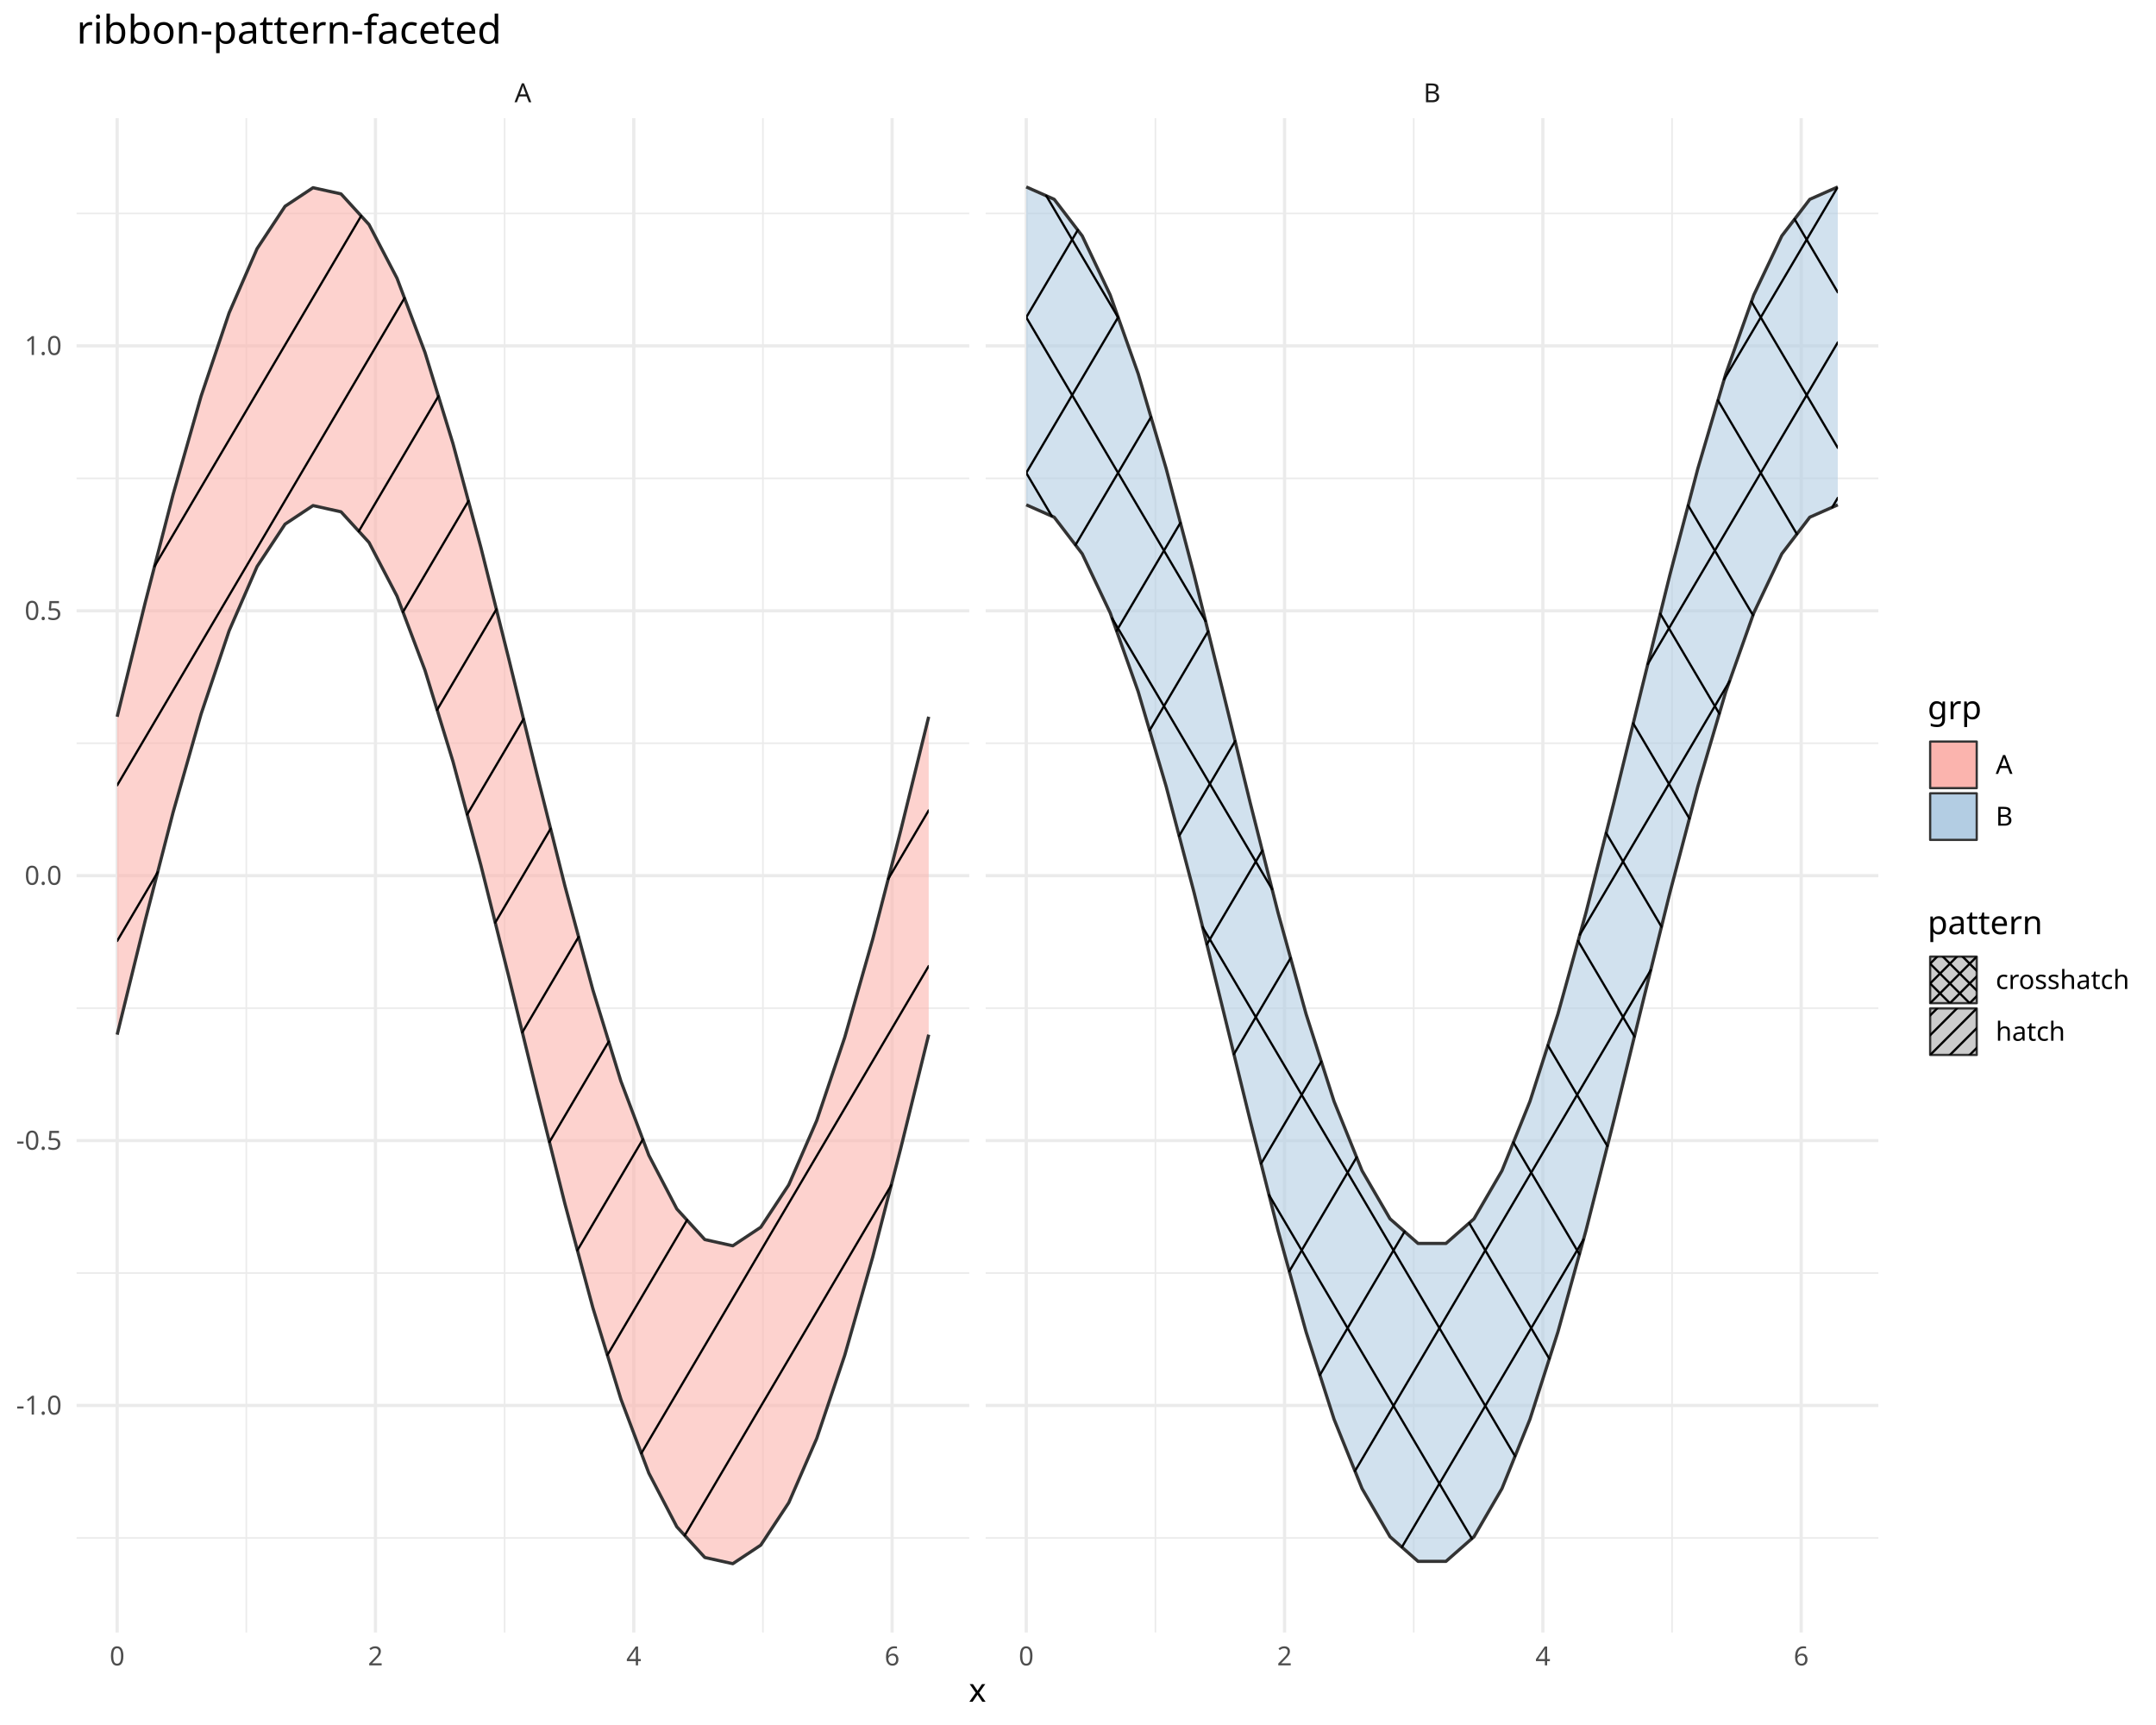
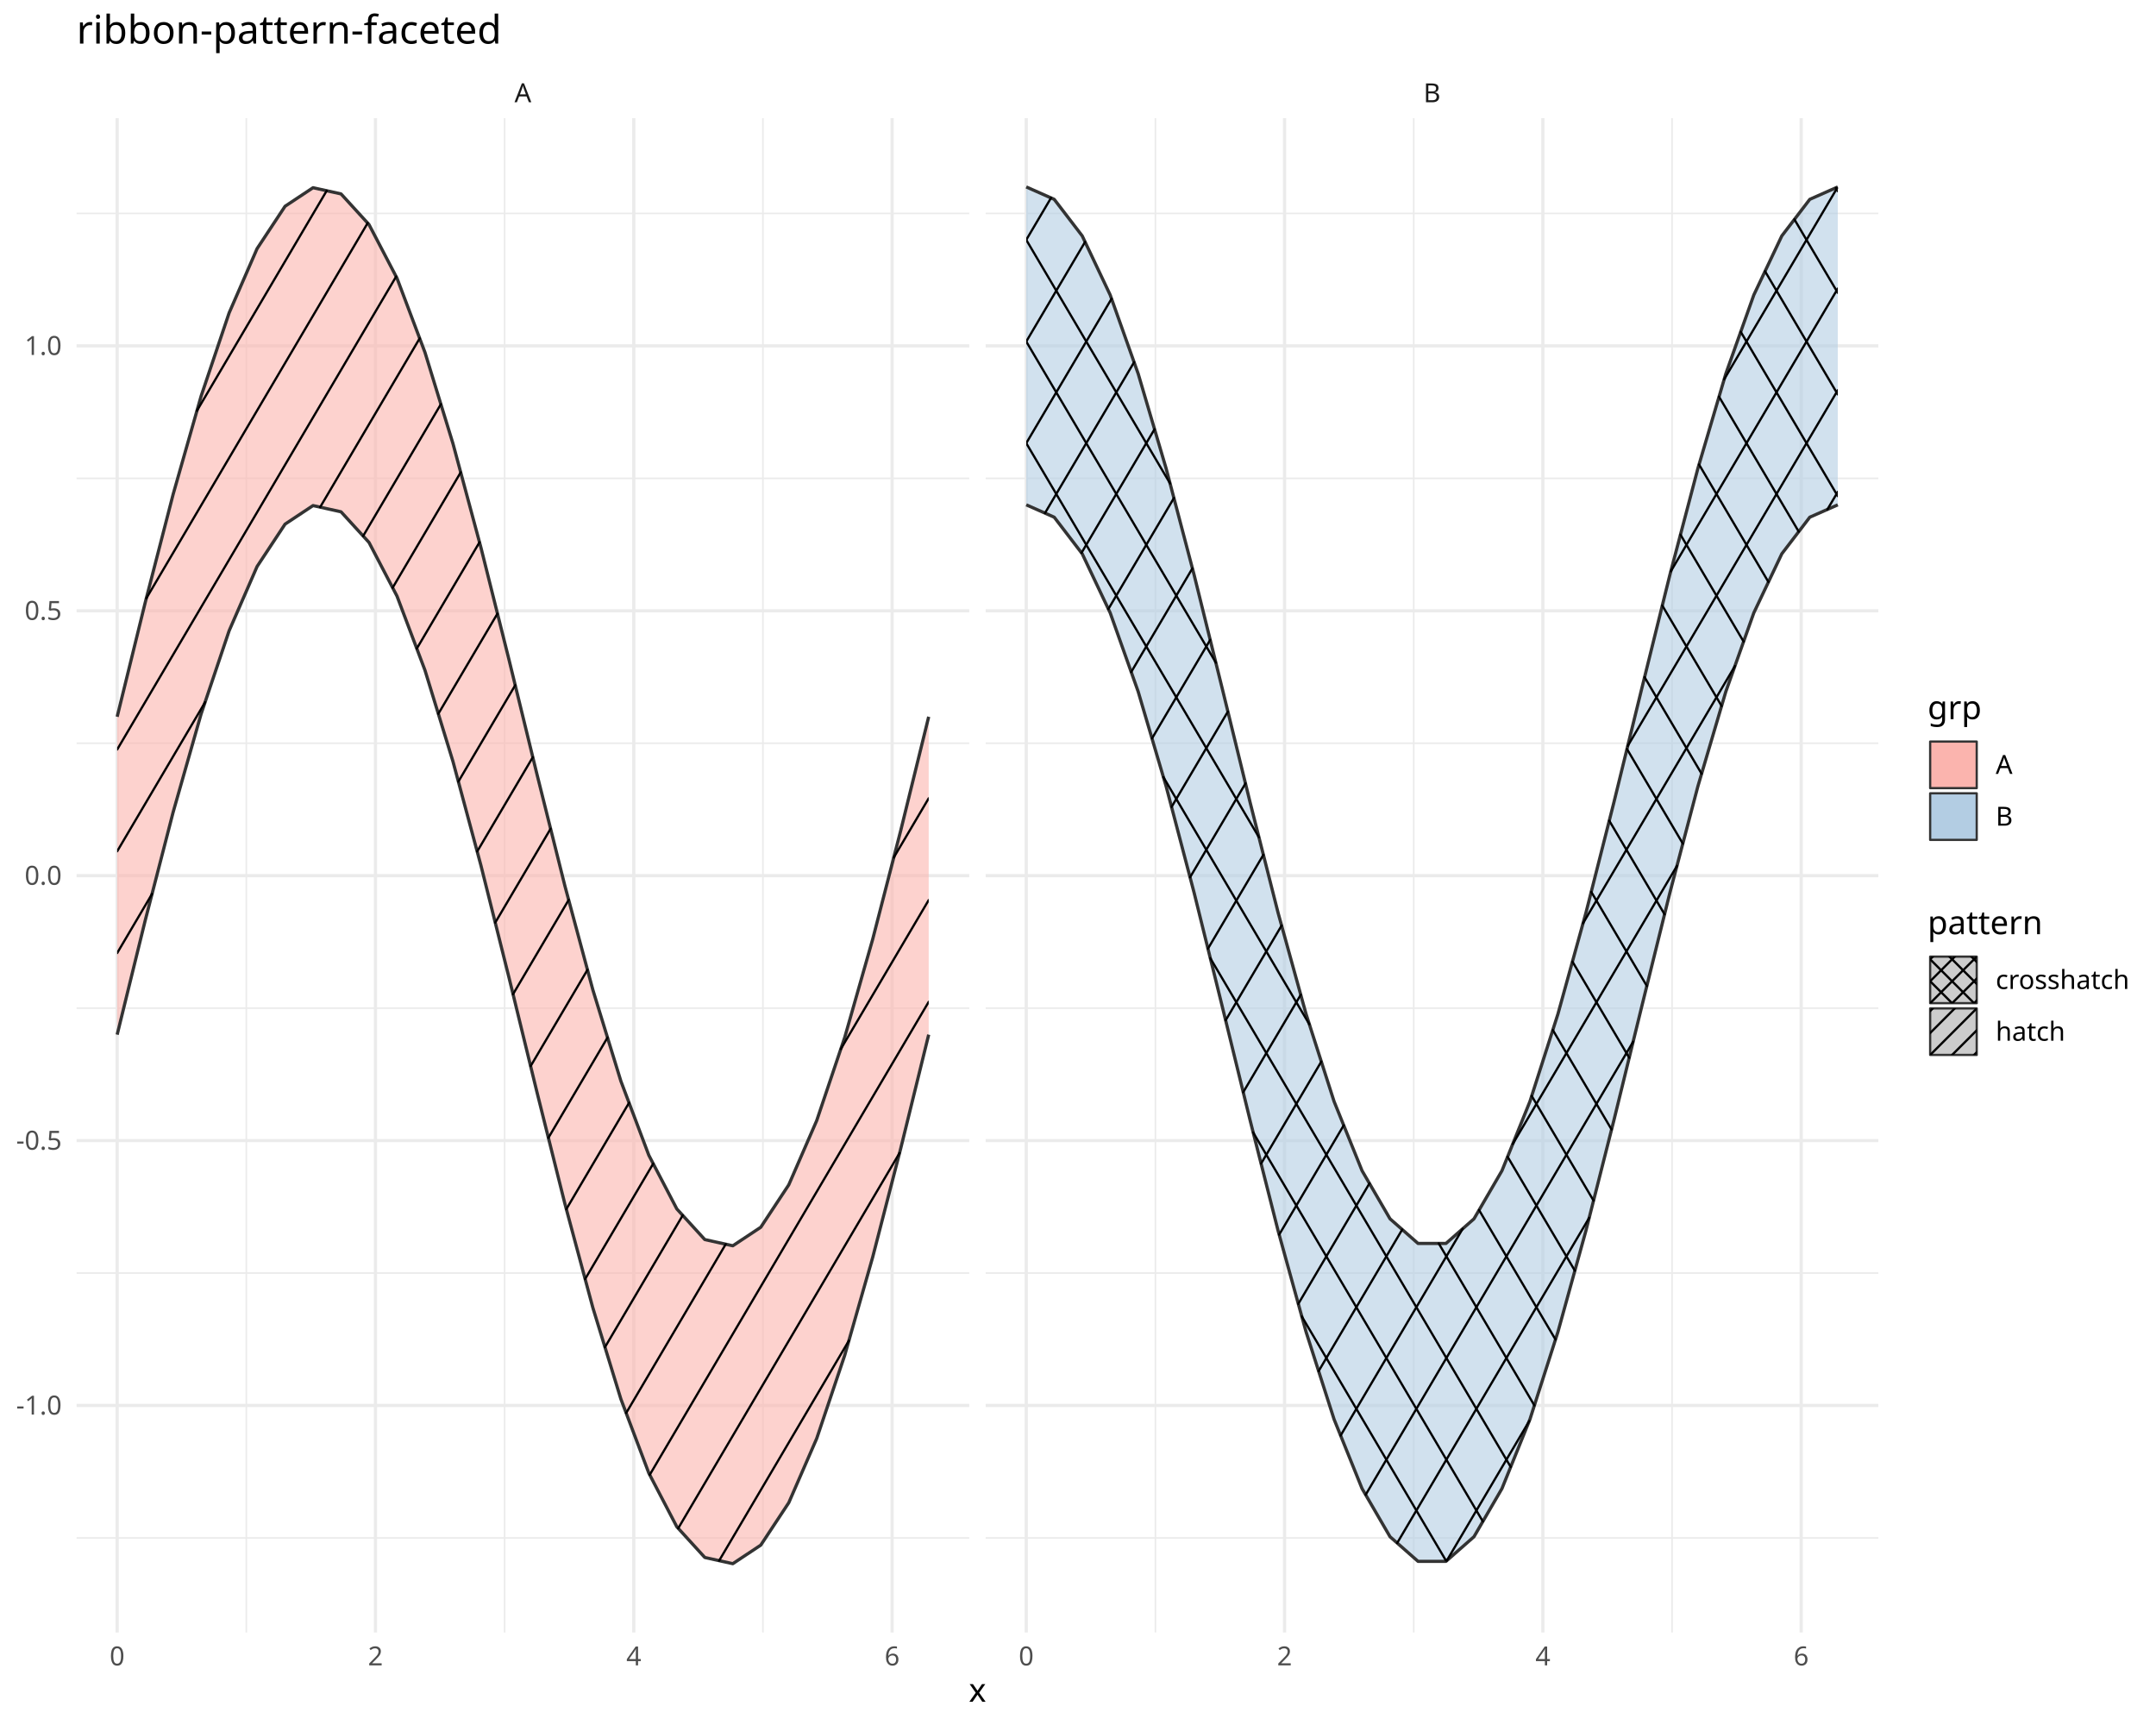
<svg xmlns="http://www.w3.org/2000/svg" class="svglite" data-engine-version="2.0" width="720.00pt" height="576.00pt" viewBox="0 0 720.00 576.00">
  <defs>
    <style type="text/css">
    .svglite line, .svglite polyline, .svglite polygon, .svglite path, .svglite rect, .svglite circle {
      fill: none;
      stroke: #000000;
      stroke-linecap: round;
      stroke-linejoin: round;
      stroke-miterlimit: 10.00;
    }
  </style>
  </defs>
  <rect width="100%" height="100%" style="stroke: none; fill: #FFFFFF;" />
  <defs>
    <clipPath id="cpMC4wMHw3MjAuMDB8MC4wMHw1NzYuMDA=">
      <rect x="0.00" y="0.00" width="720.00" height="576.00" />
    </clipPath>
  </defs>
  <g clip-path="url(#cpMC4wMHw3MjAuMDB8MC4wMHw1NzYuMDA=)">
    <rect x="0.00" y="0.00" width="720.00" height="576.00" style="stroke-width: 1.07; stroke: none; fill: #FFFFFF;" />
  </g>
  <defs>
    <clipPath id="cpMjUuNTh8MzIzLjY5fDM5LjQzfDU0NS4xMQ==">
      <rect x="25.58" y="39.43" width="298.11" height="505.68" />
    </clipPath>
  </defs>
  <g clip-path="url(#cpMjUuNTh8MzIzLjY5fDM5LjQzfDU0NS4xMQ==)">
    <polyline points="25.58,513.54 323.69,513.54 " style="stroke-width: 0.53; stroke: #EBEBEB; stroke-linecap: butt;" />
    <polyline points="25.58,425.09 323.69,425.09 " style="stroke-width: 0.53; stroke: #EBEBEB; stroke-linecap: butt;" />
    <polyline points="25.58,336.63 323.69,336.63 " style="stroke-width: 0.53; stroke: #EBEBEB; stroke-linecap: butt;" />
    <polyline points="25.58,248.18 323.69,248.18 " style="stroke-width: 0.53; stroke: #EBEBEB; stroke-linecap: butt;" />
    <polyline points="25.58,159.72 323.69,159.72 " style="stroke-width: 0.53; stroke: #EBEBEB; stroke-linecap: butt;" />
    <polyline points="25.58,71.26 323.69,71.26 " style="stroke-width: 0.53; stroke: #EBEBEB; stroke-linecap: butt;" />
    <polyline points="82.26,545.11 82.26,39.43 " style="stroke-width: 0.53; stroke: #EBEBEB; stroke-linecap: butt;" />
    <polyline points="168.52,545.11 168.52,39.43 " style="stroke-width: 0.53; stroke: #EBEBEB; stroke-linecap: butt;" />
    <polyline points="254.79,545.11 254.79,39.43 " style="stroke-width: 0.53; stroke: #EBEBEB; stroke-linecap: butt;" />
    <polyline points="25.58,469.31 323.69,469.31 " style="stroke-width: 1.07; stroke: #EBEBEB; stroke-linecap: butt;" />
    <polyline points="25.58,380.86 323.69,380.86 " style="stroke-width: 1.07; stroke: #EBEBEB; stroke-linecap: butt;" />
    <polyline points="25.58,292.40 323.69,292.40 " style="stroke-width: 1.07; stroke: #EBEBEB; stroke-linecap: butt;" />
    <polyline points="25.58,203.95 323.69,203.95 " style="stroke-width: 1.07; stroke: #EBEBEB; stroke-linecap: butt;" />
    <polyline points="25.58,115.49 323.69,115.49 " style="stroke-width: 1.07; stroke: #EBEBEB; stroke-linecap: butt;" />
    <polyline points="39.13,545.11 39.13,39.43 " style="stroke-width: 1.07; stroke: #EBEBEB; stroke-linecap: butt;" />
    <polyline points="125.39,545.11 125.39,39.43 " style="stroke-width: 1.07; stroke: #EBEBEB; stroke-linecap: butt;" />
    <polyline points="211.66,545.11 211.66,39.43 " style="stroke-width: 1.07; stroke: #EBEBEB; stroke-linecap: butt;" />
    <polyline points="297.92,545.11 297.92,39.43 " style="stroke-width: 1.07; stroke: #EBEBEB; stroke-linecap: butt;" />
    <polygon points="39.13,239.33 48.47,201.30 57.82,165.05 67.16,132.27 76.51,104.50 85.85,83.03 95.20,68.87 104.54,62.68 113.89,64.75 123.23,74.98 132.58,92.90 141.92,117.67 151.27,148.12 160.61,182.84 169.96,220.20 179.30,258.46 188.65,295.82 197.99,330.54 207.34,360.99 216.68,385.76 226.03,403.68 235.37,413.91 244.72,415.98 254.06,409.79 263.41,395.63 272.75,374.16 282.10,346.39 291.44,313.61 300.79,277.36 310.14,239.33 310.14,345.48 300.79,383.51 291.44,419.76 282.10,452.54 272.75,480.31 263.41,501.78 254.06,515.94 244.72,522.13 235.37,520.06 226.03,509.82 216.68,491.90 207.34,467.14 197.99,436.68 188.65,401.96 179.30,364.60 169.96,326.35 160.61,288.99 151.27,254.27 141.92,223.81 132.58,199.05 123.23,181.13 113.89,170.90 104.54,168.82 95.20,175.01 85.85,189.17 76.51,210.64 67.16,238.41 57.82,271.19 48.47,307.45 39.13,345.48 " style="stroke-width: 0.00; stroke: none; stroke-linecap: butt; fill: #FBB4AE; fill-opacity: 0.60;" />
    <polyline points="39.13,239.33 48.47,201.30 57.82,165.05 67.16,132.27 76.51,104.50 85.85,83.03 95.20,68.87 104.54,62.68 113.89,64.75 123.23,74.98 132.58,92.90 141.92,117.67 151.27,148.12 160.61,182.84 169.96,220.20 179.30,258.46 188.65,295.82 197.99,330.54 207.34,360.99 216.68,385.76 226.03,403.68 235.37,413.91 244.72,415.98 254.06,409.79 263.41,395.63 272.75,374.16 282.10,346.39 291.44,313.61 300.79,277.36 310.14,239.33 " style="stroke-width: 1.07; stroke: #333333; stroke-linecap: butt;" />
    <polyline points="310.14,345.48 300.79,383.51 291.44,419.76 282.10,452.54 272.75,480.31 263.41,501.78 254.06,515.94 244.72,522.13 235.37,520.06 226.03,509.82 216.68,491.90 207.34,467.14 197.99,436.68 188.65,401.96 179.30,364.60 169.96,326.35 160.61,288.99 151.27,254.27 141.92,223.81 132.58,199.05 123.23,181.13 113.89,170.90 104.54,168.82 95.20,175.01 85.85,189.17 76.51,210.64 67.16,238.41 57.82,271.19 48.47,307.45 39.13,345.48 " style="stroke-width: 1.07; stroke: #333333; stroke-linecap: butt;" />
  </g>
  <defs>
    <clipPath id="cpMzkuMTN8MzEwLjE0fDYyLjY4fDUyMi4xMw==">
      <rect x="39.13" y="62.68" width="271.01" height="459.45" />
    </clipPath>
  </defs>
  <g clip-path="url(#cpMzkuMTN8MzEwLjE0fDYyLjY4fDUyMi4xMw==)">
-     <polyline points="228.66,512.70 297.63,395.76 " style="stroke-width: 0.75;" />
-     <polyline points="214.18,485.26 310.14,322.58 " style="stroke-width: 0.75;" />
-     <polyline points="202.84,452.49 229.44,407.41 " style="stroke-width: 0.75;" />
-     <polyline points="296.63,293.50 310.14,270.60 " style="stroke-width: 0.75;" />
-     <polyline points="192.83,417.49 214.68,380.45 " style="stroke-width: 0.75;" />
-     <polyline points="183.49,381.34 203.29,347.78 " style="stroke-width: 0.75;" />
-     <polyline points="174.44,344.70 193.23,312.85 " style="stroke-width: 0.75;" />
+     <polyline points="240.16,521.12 283.49,447.66 " style="stroke-width: 0.75;" />
+     <polyline points="226.49,510.32 300.40,385.01 " style="stroke-width: 0.75;" />
+     <polyline points="216.98,492.46 310.14,334.53 " style="stroke-width: 0.75;" />
+     <polyline points="209.11,471.82 242.35,415.46 " style="stroke-width: 0.75;" />
+     <polyline points="280.78,350.31 310.14,300.55 " style="stroke-width: 0.75;" />
+     <polyline points="202.03,449.84 227.99,405.82 " style="stroke-width: 0.75;" />
+     <polyline points="298.48,286.33 310.14,266.56 " style="stroke-width: 0.75;" />
+     <polyline points="195.41,427.08 218.14,388.55 " style="stroke-width: 0.75;" />
+     <polyline points="189.13,403.75 210.07,368.24 " style="stroke-width: 0.75;" />
+     <polyline points="183.14,379.93 202.88,346.46 " style="stroke-width: 0.75;" />
+     <polyline points="177.20,356.00 196.19,323.82 " style="stroke-width: 0.75;" />
+     <polyline points="171.33,331.98 189.91,300.49 " style="stroke-width: 0.75;" />
    <polyline points="165.39,308.07 183.87,276.73 " style="stroke-width: 0.75;" />
-     <polyline points="156.03,271.96 174.82,240.10 " style="stroke-width: 0.75;" />
-     <polyline points="145.98,237.02 165.77,203.46 " style="stroke-width: 0.75;" />
-     <polyline points="134.58,204.36 156.43,167.31 " style="stroke-width: 0.75;" />
-     <polyline points="39.13,314.20 52.63,291.31 " style="stroke-width: 0.75;" />
-     <polyline points="119.82,177.40 146.42,132.31 " style="stroke-width: 0.75;" />
-     <polyline points="39.13,262.22 135.08,99.54 " style="stroke-width: 0.75;" />
-     <polyline points="51.63,189.04 120.61,72.11 " style="stroke-width: 0.75;" />
+     <polyline points="159.36,284.32 177.93,252.83 " style="stroke-width: 0.75;" />
+     <polyline points="153.08,260.98 172.06,228.80 " style="stroke-width: 0.75;" />
+     <polyline points="146.38,238.35 166.13,204.88 " style="stroke-width: 0.75;" />
+     <polyline points="139.19,216.57 160.13,181.06 " style="stroke-width: 0.75;" />
+     <polyline points="131.12,196.26 153.85,157.72 " style="stroke-width: 0.75;" />
+     <polyline points="39.13,318.24 50.78,298.48 " style="stroke-width: 0.75;" />
+     <polyline points="121.27,178.98 147.23,134.97 " style="stroke-width: 0.75;" />
+     <polyline points="39.13,284.26 68.48,234.50 " style="stroke-width: 0.75;" />
+     <polyline points="106.91,169.35 140.15,112.98 " style="stroke-width: 0.75;" />
+     <polyline points="39.13,250.28 132.29,92.34 " style="stroke-width: 0.75;" />
+     <polyline points="48.86,199.80 122.78,74.48 " style="stroke-width: 0.75;" />
+     <polyline points="65.77,137.15 109.10,63.69 " style="stroke-width: 0.75;" />
  </g>
  <g clip-path="url(#cpMjUuNTh8MzIzLjY5fDM5LjQzfDU0NS4xMQ==)">
</g>
  <g clip-path="url(#cpMC4wMHw3MjAuMDB8MC4wMHw1NzYuMDA=)">
</g>
  <defs>
    <clipPath id="cpMzI5LjE3fDYyNy4yOHwzOS40M3w1NDUuMTE=">
      <rect x="329.17" y="39.43" width="298.11" height="505.68" />
    </clipPath>
  </defs>
  <g clip-path="url(#cpMzI5LjE3fDYyNy4yOHwzOS40M3w1NDUuMTE=)">
    <polyline points="329.17,513.54 627.28,513.54 " style="stroke-width: 0.53; stroke: #EBEBEB; stroke-linecap: butt;" />
    <polyline points="329.17,425.09 627.28,425.09 " style="stroke-width: 0.53; stroke: #EBEBEB; stroke-linecap: butt;" />
    <polyline points="329.17,336.63 627.28,336.63 " style="stroke-width: 0.53; stroke: #EBEBEB; stroke-linecap: butt;" />
    <polyline points="329.17,248.18 627.28,248.18 " style="stroke-width: 0.53; stroke: #EBEBEB; stroke-linecap: butt;" />
    <polyline points="329.17,159.72 627.28,159.72 " style="stroke-width: 0.53; stroke: #EBEBEB; stroke-linecap: butt;" />
    <polyline points="329.17,71.26 627.28,71.26 " style="stroke-width: 0.53; stroke: #EBEBEB; stroke-linecap: butt;" />
    <polyline points="385.85,545.11 385.85,39.43 " style="stroke-width: 0.53; stroke: #EBEBEB; stroke-linecap: butt;" />
    <polyline points="472.11,545.11 472.11,39.43 " style="stroke-width: 0.53; stroke: #EBEBEB; stroke-linecap: butt;" />
    <polyline points="558.38,545.11 558.38,39.43 " style="stroke-width: 0.53; stroke: #EBEBEB; stroke-linecap: butt;" />
    <polyline points="329.17,469.31 627.28,469.31 " style="stroke-width: 1.07; stroke: #EBEBEB; stroke-linecap: butt;" />
    <polyline points="329.17,380.86 627.28,380.86 " style="stroke-width: 1.07; stroke: #EBEBEB; stroke-linecap: butt;" />
    <polyline points="329.17,292.40 627.28,292.40 " style="stroke-width: 1.07; stroke: #EBEBEB; stroke-linecap: butt;" />
    <polyline points="329.17,203.95 627.28,203.95 " style="stroke-width: 1.07; stroke: #EBEBEB; stroke-linecap: butt;" />
    <polyline points="329.17,115.49 627.28,115.49 " style="stroke-width: 1.07; stroke: #EBEBEB; stroke-linecap: butt;" />
    <polyline points="342.72,545.11 342.72,39.43 " style="stroke-width: 1.07; stroke: #EBEBEB; stroke-linecap: butt;" />
    <polyline points="428.98,545.11 428.98,39.43 " style="stroke-width: 1.07; stroke: #EBEBEB; stroke-linecap: butt;" />
    <polyline points="515.25,545.11 515.25,39.43 " style="stroke-width: 1.07; stroke: #EBEBEB; stroke-linecap: butt;" />
    <polyline points="601.51,545.11 601.51,39.43 " style="stroke-width: 1.07; stroke: #EBEBEB; stroke-linecap: butt;" />
    <polygon points="342.72,62.42 352.06,66.56 361.41,78.77 370.75,98.49 380.10,124.80 389.44,156.46 398.79,192.00 408.13,229.75 417.48,267.95 426.82,304.81 436.17,338.61 445.51,367.77 454.86,390.92 464.20,406.98 473.55,415.20 482.89,415.20 492.24,406.98 501.58,390.92 510.93,367.77 520.27,338.61 529.62,304.81 538.96,267.95 548.31,229.75 557.65,192.00 567.00,156.46 576.34,124.80 585.69,98.49 595.04,78.77 604.38,66.56 613.73,62.42 613.73,168.57 604.38,172.70 595.04,184.92 585.69,204.64 576.34,230.95 567.00,262.61 557.65,298.15 548.31,335.90 538.96,374.10 529.62,410.96 520.27,444.76 510.93,473.91 501.58,497.06 492.24,513.13 482.89,521.35 473.55,521.35 464.20,513.13 454.86,497.06 445.51,473.91 436.17,444.76 426.82,410.96 417.48,374.10 408.13,335.90 398.79,298.15 389.44,262.61 380.10,230.95 370.75,204.64 361.41,184.92 352.06,172.70 342.72,168.57 " style="stroke-width: 0.00; stroke: none; stroke-linecap: butt; fill: #B3CDE3; fill-opacity: 0.60;" />
    <polyline points="342.72,62.42 352.06,66.56 361.41,78.77 370.75,98.49 380.10,124.80 389.44,156.46 398.79,192.00 408.13,229.75 417.48,267.95 426.82,304.81 436.17,338.61 445.51,367.77 454.86,390.92 464.20,406.98 473.55,415.20 482.89,415.20 492.24,406.98 501.58,390.92 510.93,367.77 520.27,338.61 529.62,304.81 538.96,267.95 548.31,229.75 557.65,192.00 567.00,156.46 576.34,124.80 585.69,98.49 595.04,78.77 604.38,66.56 613.73,62.42 " style="stroke-width: 1.07; stroke: #333333; stroke-linecap: butt;" />
    <polyline points="613.73,168.57 604.38,172.70 595.04,184.92 585.69,204.64 576.34,230.95 567.00,262.61 557.65,298.15 548.31,335.90 538.96,374.10 529.62,410.96 520.27,444.76 510.93,473.91 501.58,497.06 492.24,513.13 482.89,521.35 473.55,521.35 464.20,513.13 454.86,497.06 445.51,473.91 436.17,444.76 426.82,410.96 417.48,374.10 408.13,335.90 398.79,298.15 389.44,262.61 380.10,230.95 370.75,204.64 361.41,184.92 352.06,172.70 342.72,168.57 " style="stroke-width: 1.07; stroke: #333333; stroke-linecap: butt;" />
  </g>
  <defs>
    <clipPath id="cpMzQyLjcyfDYxMy43M3w2Mi40Mnw1MjEuMzU=">
      <rect x="342.72" y="62.42" width="271.01" height="458.93" />
    </clipPath>
  </defs>
  <g clip-path="url(#cpMzQyLjcyfDYxMy43M3w2Mi40Mnw1MjEuMzU=)">
-     <polyline points="468.16,516.61 528.80,413.92 " style="stroke-width: 0.75;" />
-     <polyline points="452.50,491.21 551.27,323.95 " style="stroke-width: 0.75;" />
-     <polyline points="440.78,459.14 469.06,411.25 " style="stroke-width: 0.75;" />
-     <polyline points="527.60,312.11 577.58,227.48 " style="stroke-width: 0.75;" />
-     <polyline points="611.88,169.38 613.73,166.26 " style="stroke-width: 0.75;" />
-     <polyline points="430.57,424.50 453.05,386.43 " style="stroke-width: 0.75;" />
-     <polyline points="550.28,221.77 613.73,114.34 " style="stroke-width: 0.75;" />
+     <polyline points="483.16,521.11 510.70,474.49 " style="stroke-width: 0.75;" />
+     <polyline points="466.59,515.23 530.71,406.65 " style="stroke-width: 0.75;" />
+     <polyline points="456.06,499.13 545.38,347.87 " style="stroke-width: 0.75;" />
+     <polyline points="447.70,479.34 488.47,410.29 " style="stroke-width: 0.75;" />
+     <polyline points="505.19,381.99 560.03,289.12 " style="stroke-width: 0.75;" />
+     <polyline points="440.36,457.83 468.27,410.56 " style="stroke-width: 0.75;" />
+     <polyline points="528.65,308.31 579.37,222.42 " style="stroke-width: 0.75;" />
+     <polyline points="610.27,170.09 613.73,164.25 " style="stroke-width: 0.75;" />
+     <polyline points="433.57,435.38 457.32,395.16 " style="stroke-width: 0.75;" />
+     <polyline points="543.58,249.09 613.73,130.30 " style="stroke-width: 0.75;" />
+     <polyline points="427.18,412.26 448.74,375.75 " style="stroke-width: 0.75;" />
+     <polyline points="557.98,190.76 613.73,96.36 " style="stroke-width: 0.75;" />
    <polyline points="421.14,388.55 441.25,354.48 " style="stroke-width: 0.75;" />
    <polyline points="575.80,126.64 613.73,62.42 " style="stroke-width: 0.75;" />
-     <polyline points="412.07,351.99 431.00,319.92 " style="stroke-width: 0.75;" />
-     <polyline points="403.04,315.34 421.55,284.01 " style="stroke-width: 0.75;" />
-     <polyline points="393.78,279.11 412.47,247.47 " style="stroke-width: 0.75;" />
-     <polyline points="383.92,243.89 403.45,210.82 " style="stroke-width: 0.75;" />
-     <polyline points="372.89,210.65 394.20,174.56 " style="stroke-width: 0.75;" />
-     <polyline points="359.16,181.98 384.37,139.28 " style="stroke-width: 0.75;" />
-     <polyline points="342.72,157.90 373.40,105.94 " style="stroke-width: 0.75;" />
-     <polyline points="342.72,105.97 359.92,76.83 " style="stroke-width: 0.75;" />
-     <polyline points="613.73,97.61 599.31,73.19 " style="stroke-width: 0.75;" />
-     <polyline points="613.73,149.53 584.90,100.71 " style="stroke-width: 0.75;" />
-     <polyline points="600.07,178.33 573.72,133.70 " style="stroke-width: 0.75;" />
-     <polyline points="585.41,205.42 563.76,168.77 " style="stroke-width: 0.75;" />
-     <polyline points="574.17,238.31 554.46,204.92 " style="stroke-width: 0.75;" />
-     <polyline points="564.18,273.32 545.42,241.55 " style="stroke-width: 0.75;" />
-     <polyline points="554.86,309.45 536.38,278.15 " style="stroke-width: 0.75;" />
-     <polyline points="545.82,346.07 527.02,314.22 " style="stroke-width: 0.75;" />
-     <polyline points="536.79,382.69 516.92,349.06 " style="stroke-width: 0.75;" />
-     <polyline points="373.46,106.11 349.41,65.38 " style="stroke-width: 0.75;" />
-     <polyline points="527.45,418.80 505.40,381.46 " style="stroke-width: 0.75;" />
-     <polyline points="402.59,207.36 342.72,105.97 " style="stroke-width: 0.75;" />
-     <polyline points="517.40,453.71 490.64,408.39 " style="stroke-width: 0.75;" />
-     <polyline points="424.83,296.94 371.40,206.48 " style="stroke-width: 0.75;" />
-     <polyline points="351.25,172.34 342.72,157.90 " style="stroke-width: 0.75;" />
-     <polyline points="505.95,486.24 401.61,309.55 " style="stroke-width: 0.75;" />
-     <polyline points="491.53,513.75 423.81,399.06 " style="stroke-width: 0.75;" />
+     <polyline points="415.18,364.70 434.39,332.17 " style="stroke-width: 0.75;" />
+     <polyline points="409.31,340.70 427.99,309.05 " style="stroke-width: 0.75;" />
+     <polyline points="403.40,316.77 421.91,285.42 " style="stroke-width: 0.75;" />
+     <polyline points="397.42,292.94 415.92,261.61 " style="stroke-width: 0.75;" />
+     <polyline points="391.24,269.46 410.05,237.61 " style="stroke-width: 0.75;" />
+     <polyline points="384.71,246.58 404.15,213.66 " style="stroke-width: 0.75;" />
+     <polyline points="377.77,224.39 398.20,189.79 " style="stroke-width: 0.75;" />
+     <polyline points="370.14,203.36 392.03,166.30 " style="stroke-width: 0.75;" />
+     <polyline points="361.17,184.61 385.56,143.31 " style="stroke-width: 0.75;" />
+     <polyline points="348.97,171.33 378.73,120.94 " style="stroke-width: 0.75;" />
+     <polyline points="342.72,147.98 371.20,99.75 " style="stroke-width: 0.75;" />
+     <polyline points="342.72,114.04 362.36,80.78 " style="stroke-width: 0.75;" />
+     <polyline points="342.72,80.09 350.99,66.08 " style="stroke-width: 0.75;" />
+     <polyline points="613.73,63.83 613.07,62.71 " style="stroke-width: 0.75;" />
+     <polyline points="613.73,97.77 599.25,73.26 " style="stroke-width: 0.75;" />
+     <polyline points="613.73,131.71 589.44,90.58 " style="stroke-width: 0.75;" />
+     <polyline points="613.73,165.66 581.32,110.79 " style="stroke-width: 0.75;" />
+     <polyline points="600.69,177.52 574.08,132.47 " style="stroke-width: 0.75;" />
+     <polyline points="590.57,194.33 567.40,155.10 " style="stroke-width: 0.75;" />
+     <polyline points="582.28,214.24 561.20,178.53 " style="stroke-width: 0.75;" />
+     <polyline points="574.93,235.73 555.13,202.20 " style="stroke-width: 0.75;" />
+     <polyline points="568.25,258.36 549.21,226.12 " style="stroke-width: 0.75;" />
+     <polyline points="561.98,281.69 543.33,250.10 " style="stroke-width: 0.75;" />
+     <polyline points="555.88,305.30 537.42,274.04 " style="stroke-width: 0.75;" />
+     <polyline points="549.96,329.22 531.40,297.79 " style="stroke-width: 0.75;" />
+     <polyline points="544.08,353.20 525.12,321.09 " style="stroke-width: 0.75;" />
+     <polyline points="538.19,377.16 518.57,343.94 " style="stroke-width: 0.75;" />
+     <polyline points="532.17,400.91 511.51,365.94 " style="stroke-width: 0.75;" />
+     <polyline points="390.75,161.43 342.72,80.09 " style="stroke-width: 0.75;" />
+     <polyline points="525.93,424.30 503.47,386.25 " style="stroke-width: 0.75;" />
+     <polyline points="406.03,221.25 342.72,114.04 " style="stroke-width: 0.75;" />
+     <polyline points="519.46,447.29 493.94,404.06 " style="stroke-width: 0.75;" />
+     <polyline points="420.42,279.57 342.72,147.98 " style="stroke-width: 0.75;" />
+     <polyline points="512.41,469.29 480.47,415.20 " style="stroke-width: 0.75;" />
+     <polyline points="437.26,342.03 388.52,259.49 " style="stroke-width: 0.75;" />
+     <polyline points="504.50,489.83 404.19,319.96 " style="stroke-width: 0.75;" />
+     <polyline points="495.20,508.03 418.50,378.15 " style="stroke-width: 0.75;" />
+     <polyline points="482.98,521.27 434.74,439.58 " style="stroke-width: 0.75;" />
  </g>
  <g clip-path="url(#cpMzI5LjE3fDYyNy4yOHwzOS40M3w1NDUuMTE=)">
</g>
  <g clip-path="url(#cpMC4wMHw3MjAuMDB8MC4wMHw1NzYuMDA=)">
</g>
  <defs>
    <clipPath id="cpMjUuNTh8MzIzLjY5fDIyLjc4fDM5LjQz">
      <rect x="25.58" y="22.78" width="298.11" height="16.65" />
    </clipPath>
  </defs>
  <g clip-path="url(#cpMjUuNTh8MzIzLjY5fDIyLjc4fDM5LjQz)">
    <text x="174.63" y="34.14" text-anchor="middle" style="font-size: 8.80px; fill: #1A1A1A; font-family: sans;" textLength="5.87px" lengthAdjust="spacingAndGlyphs">A</text>
  </g>
  <g clip-path="url(#cpMC4wMHw3MjAuMDB8MC4wMHw1NzYuMDA=)">
</g>
  <defs>
    <clipPath id="cpMzI5LjE3fDYyNy4yOHwyMi43OHwzOS40Mw==">
      <rect x="329.17" y="22.78" width="298.11" height="16.65" />
    </clipPath>
  </defs>
  <g clip-path="url(#cpMzI5LjE3fDYyNy4yOHwyMi43OHwzOS40Mw==)">
    <text x="478.22" y="34.14" text-anchor="middle" style="font-size: 8.80px; fill: #1A1A1A; font-family: sans;" textLength="5.87px" lengthAdjust="spacingAndGlyphs">B</text>
  </g>
  <g clip-path="url(#cpMC4wMHw3MjAuMDB8MC4wMHw1NzYuMDA=)">
    <text x="39.13" y="556.10" text-anchor="middle" style="font-size: 8.80px; fill: #4D4D4D; font-family: sans;" textLength="4.89px" lengthAdjust="spacingAndGlyphs">0</text>
    <text x="125.39" y="556.10" text-anchor="middle" style="font-size: 8.80px; fill: #4D4D4D; font-family: sans;" textLength="4.89px" lengthAdjust="spacingAndGlyphs">2</text>
    <text x="211.66" y="556.10" text-anchor="middle" style="font-size: 8.80px; fill: #4D4D4D; font-family: sans;" textLength="4.89px" lengthAdjust="spacingAndGlyphs">4</text>
    <text x="297.92" y="556.10" text-anchor="middle" style="font-size: 8.80px; fill: #4D4D4D; font-family: sans;" textLength="4.89px" lengthAdjust="spacingAndGlyphs">6</text>
    <text x="342.72" y="556.10" text-anchor="middle" style="font-size: 8.80px; fill: #4D4D4D; font-family: sans;" textLength="4.89px" lengthAdjust="spacingAndGlyphs">0</text>
    <text x="428.98" y="556.10" text-anchor="middle" style="font-size: 8.80px; fill: #4D4D4D; font-family: sans;" textLength="4.89px" lengthAdjust="spacingAndGlyphs">2</text>
    <text x="515.25" y="556.10" text-anchor="middle" style="font-size: 8.80px; fill: #4D4D4D; font-family: sans;" textLength="4.89px" lengthAdjust="spacingAndGlyphs">4</text>
    <text x="601.51" y="556.10" text-anchor="middle" style="font-size: 8.80px; fill: #4D4D4D; font-family: sans;" textLength="4.89px" lengthAdjust="spacingAndGlyphs">6</text>
    <text x="20.64" y="472.34" text-anchor="end" style="font-size: 8.80px; fill: #4D4D4D; font-family: sans;" textLength="15.16px" lengthAdjust="spacingAndGlyphs">-1.0</text>
    <text x="20.64" y="383.89" text-anchor="end" style="font-size: 8.80px; fill: #4D4D4D; font-family: sans;" textLength="15.16px" lengthAdjust="spacingAndGlyphs">-0.5</text>
    <text x="20.64" y="295.43" text-anchor="end" style="font-size: 8.80px; fill: #4D4D4D; font-family: sans;" textLength="12.23px" lengthAdjust="spacingAndGlyphs">0.0</text>
    <text x="20.64" y="206.98" text-anchor="end" style="font-size: 8.80px; fill: #4D4D4D; font-family: sans;" textLength="12.23px" lengthAdjust="spacingAndGlyphs">0.5</text>
    <text x="20.64" y="118.52" text-anchor="end" style="font-size: 8.80px; fill: #4D4D4D; font-family: sans;" textLength="12.23px" lengthAdjust="spacingAndGlyphs">1.0</text>
    <text x="326.43" y="568.24" text-anchor="middle" style="font-size: 11.00px; font-family: sans;" textLength="5.50px" lengthAdjust="spacingAndGlyphs">x</text>
    <text x="643.71" y="240.13" style="font-size: 11.00px; font-family: sans;" textLength="15.90px" lengthAdjust="spacingAndGlyphs">grp</text>
    <rect x="644.58" y="247.62" width="15.55" height="15.55" style="stroke-width: 0.75; stroke: #333333; fill: #FBB4AE;" />
    <rect x="644.58" y="264.90" width="15.55" height="15.55" style="stroke-width: 0.75; stroke: #333333; fill: #B3CDE3;" />
    <text x="666.47" y="258.42" style="font-size: 8.80px; font-family: sans;" textLength="5.87px" lengthAdjust="spacingAndGlyphs">A</text>
    <text x="666.47" y="275.70" style="font-size: 8.80px; font-family: sans;" textLength="5.87px" lengthAdjust="spacingAndGlyphs">B</text>
    <text x="643.71" y="311.94" style="font-size: 11.00px; font-family: sans;" textLength="34.25px" lengthAdjust="spacingAndGlyphs">pattern</text>
    <rect x="644.58" y="319.43" width="15.55" height="15.55" style="stroke-width: 0.75; stroke: #333333; fill: #CCCCCC;" />
  </g>
  <defs>
    <clipPath id="cpNjQ0LjU4fDY2MC4xM3wzMTkuNDN8MzM0Ljk4">
      <rect x="644.58" y="319.43" width="15.55" height="15.55" />
    </clipPath>
  </defs>
  <g clip-path="url(#cpNjQ0LjU4fDY2MC4xM3wzMTkuNDN8MzM0Ljk4)">
-     <polyline points="629.03,396.72 721.87,303.88 " style="stroke-width: 0.75;" />
-     <polyline points="629.03,390.12 715.27,303.88 " style="stroke-width: 0.75;" />
-     <polyline points="629.03,383.52 708.67,303.88 " style="stroke-width: 0.75;" />
-     <polyline points="629.03,376.93 702.07,303.88 " style="stroke-width: 0.75;" />
-     <polyline points="629.03,370.33 695.48,303.88 " style="stroke-width: 0.75;" />
-     <polyline points="629.03,363.73 688.88,303.88 " style="stroke-width: 0.75;" />
-     <polyline points="629.03,357.13 682.28,303.88 " style="stroke-width: 0.75;" />
+     <polyline points="629.03,401.85 727.00,303.88 " style="stroke-width: 0.75;" />
+     <polyline points="629.03,394.52 719.67,303.88 " style="stroke-width: 0.75;" />
+     <polyline points="629.03,387.19 712.34,303.88 " style="stroke-width: 0.75;" />
+     <polyline points="629.03,379.86 705.01,303.88 " style="stroke-width: 0.75;" />
+     <polyline points="629.03,372.53 697.68,303.88 " style="stroke-width: 0.75;" />
+     <polyline points="629.03,365.20 690.34,303.88 " style="stroke-width: 0.75;" />
+     <polyline points="629.03,357.86 683.01,303.88 " style="stroke-width: 0.75;" />
    <polyline points="629.03,350.53 675.68,303.88 " style="stroke-width: 0.75;" />
-     <polyline points="622.43,350.53 675.68,297.28 " style="stroke-width: 0.75;" />
-     <polyline points="615.83,350.53 675.68,290.68 " style="stroke-width: 0.75;" />
-     <polyline points="609.23,350.53 675.68,284.08 " style="stroke-width: 0.75;" />
-     <polyline points="602.63,350.53 675.68,277.48 " style="stroke-width: 0.75;" />
-     <polyline points="596.04,350.53 675.68,270.89 " style="stroke-width: 0.75;" />
-     <polyline points="589.44,350.53 675.68,264.29 " style="stroke-width: 0.75;" />
-     <polyline points="582.84,350.53 675.68,257.69 " style="stroke-width: 0.75;" />
-     <polyline points="706.32,350.53 629.03,273.24 " style="stroke-width: 0.75;" />
-     <polyline points="699.72,350.53 629.03,279.84 " style="stroke-width: 0.75;" />
-     <polyline points="693.12,350.53 629.03,286.44 " style="stroke-width: 0.75;" />
-     <polyline points="686.52,350.53 629.03,293.04 " style="stroke-width: 0.75;" />
-     <polyline points="679.92,350.53 629.03,299.63 " style="stroke-width: 0.75;" />
-     <polyline points="675.68,352.89 626.67,303.88 " style="stroke-width: 0.75;" />
-     <polyline points="675.68,359.49 620.07,303.88 " style="stroke-width: 0.75;" />
+     <polyline points="621.70,350.53 675.68,296.55 " style="stroke-width: 0.75;" />
+     <polyline points="614.36,350.53 675.68,289.21 " style="stroke-width: 0.75;" />
+     <polyline points="607.03,350.53 675.68,281.88 " style="stroke-width: 0.75;" />
+     <polyline points="599.70,350.53 675.68,274.55 " style="stroke-width: 0.75;" />
+     <polyline points="592.37,350.53 675.68,267.22 " style="stroke-width: 0.75;" />
+     <polyline points="585.04,350.53 675.68,259.89 " style="stroke-width: 0.75;" />
+     <polyline points="577.71,350.53 675.68,252.56 " style="stroke-width: 0.75;" />
+     <polyline points="711.45,350.53 629.03,268.11 " style="stroke-width: 0.75;" />
+     <polyline points="704.12,350.53 629.03,275.44 " style="stroke-width: 0.75;" />
+     <polyline points="696.79,350.53 629.03,282.77 " style="stroke-width: 0.75;" />
+     <polyline points="689.46,350.53 629.03,290.10 " style="stroke-width: 0.75;" />
+     <polyline points="682.12,350.53 629.03,297.44 " style="stroke-width: 0.75;" />
+     <polyline points="675.68,351.42 628.14,303.88 " style="stroke-width: 0.75;" />
+     <polyline points="675.68,358.75 620.81,303.88 " style="stroke-width: 0.75;" />
    <polyline points="675.68,366.09 613.47,303.88 " style="stroke-width: 0.75;" />
-     <polyline points="675.68,372.68 606.88,303.88 " style="stroke-width: 0.75;" />
-     <polyline points="675.68,379.28 600.28,303.88 " style="stroke-width: 0.75;" />
-     <polyline points="675.68,385.88 593.68,303.88 " style="stroke-width: 0.75;" />
-     <polyline points="675.68,392.48 587.08,303.88 " style="stroke-width: 0.75;" />
-     <polyline points="675.68,399.08 580.48,303.88 " style="stroke-width: 0.75;" />
-     <polyline points="675.68,405.67 573.89,303.88 " style="stroke-width: 0.75;" />
-     <polyline points="675.68,412.27 567.29,303.88 " style="stroke-width: 0.75;" />
+     <polyline points="675.68,373.42 606.14,303.88 " style="stroke-width: 0.75;" />
+     <polyline points="675.68,380.75 598.81,303.88 " style="stroke-width: 0.75;" />
+     <polyline points="675.68,388.08 591.48,303.88 " style="stroke-width: 0.75;" />
+     <polyline points="675.68,395.41 584.15,303.88 " style="stroke-width: 0.75;" />
+     <polyline points="675.68,402.74 576.82,303.88 " style="stroke-width: 0.75;" />
+     <polyline points="675.68,410.07 569.49,303.88 " style="stroke-width: 0.75;" />
+     <polyline points="675.68,417.40 562.16,303.88 " style="stroke-width: 0.75;" />
  </g>
  <g clip-path="url(#cpMC4wMHw3MjAuMDB8MC4wMHw1NzYuMDA=)">
    <rect x="644.58" y="336.71" width="15.55" height="15.55" style="stroke-width: 0.75; stroke: #333333; fill: #CCCCCC;" />
  </g>
  <defs>
    <clipPath id="cpNjQ0LjU4fDY2MC4xM3wzMzYuNzF8MzUyLjI2">
      <rect x="644.58" y="336.71" width="15.55" height="15.55" />
    </clipPath>
  </defs>
  <g clip-path="url(#cpNjQ0LjU4fDY2MC4xM3wzMzYuNzF8MzUyLjI2)">
-     <polyline points="629.03,414.00 721.87,321.16 " style="stroke-width: 0.75;" />
-     <polyline points="629.03,407.40 715.27,321.16 " style="stroke-width: 0.75;" />
-     <polyline points="629.03,400.80 708.67,321.16 " style="stroke-width: 0.75;" />
-     <polyline points="629.03,394.21 702.07,321.16 " style="stroke-width: 0.75;" />
-     <polyline points="629.03,387.61 695.48,321.16 " style="stroke-width: 0.75;" />
-     <polyline points="629.03,381.01 688.88,321.16 " style="stroke-width: 0.75;" />
-     <polyline points="629.03,374.41 682.28,321.16 " style="stroke-width: 0.75;" />
+     <polyline points="629.03,419.13 727.00,321.16 " style="stroke-width: 0.75;" />
+     <polyline points="629.03,411.80 719.67,321.16 " style="stroke-width: 0.75;" />
+     <polyline points="629.03,404.47 712.34,321.16 " style="stroke-width: 0.75;" />
+     <polyline points="629.03,397.14 705.01,321.16 " style="stroke-width: 0.75;" />
+     <polyline points="629.03,389.81 697.68,321.16 " style="stroke-width: 0.75;" />
+     <polyline points="629.03,382.48 690.34,321.16 " style="stroke-width: 0.75;" />
+     <polyline points="629.03,375.14 683.01,321.16 " style="stroke-width: 0.75;" />
    <polyline points="629.03,367.81 675.68,321.16 " style="stroke-width: 0.75;" />
-     <polyline points="622.43,367.81 675.68,314.56 " style="stroke-width: 0.75;" />
-     <polyline points="615.83,367.81 675.68,307.96 " style="stroke-width: 0.75;" />
-     <polyline points="609.23,367.81 675.68,301.36 " style="stroke-width: 0.75;" />
-     <polyline points="602.63,367.81 675.68,294.76 " style="stroke-width: 0.75;" />
-     <polyline points="596.04,367.81 675.68,288.17 " style="stroke-width: 0.75;" />
-     <polyline points="589.44,367.81 675.68,281.57 " style="stroke-width: 0.75;" />
-     <polyline points="582.84,367.81 675.68,274.97 " style="stroke-width: 0.75;" />
+     <polyline points="621.70,367.81 675.68,313.83 " style="stroke-width: 0.75;" />
+     <polyline points="614.36,367.81 675.68,306.49 " style="stroke-width: 0.75;" />
+     <polyline points="607.03,367.81 675.68,299.16 " style="stroke-width: 0.75;" />
+     <polyline points="599.70,367.81 675.68,291.83 " style="stroke-width: 0.75;" />
+     <polyline points="592.37,367.81 675.68,284.50 " style="stroke-width: 0.75;" />
+     <polyline points="585.04,367.81 675.68,277.17 " style="stroke-width: 0.75;" />
+     <polyline points="577.71,367.81 675.68,269.84 " style="stroke-width: 0.75;" />
  </g>
  <g clip-path="url(#cpMC4wMHw3MjAuMDB8MC4wMHw1NzYuMDA=)">
    <text x="666.47" y="330.23" style="font-size: 8.80px; font-family: sans;" textLength="42.57px" lengthAdjust="spacingAndGlyphs">crosshatch</text>
    <text x="666.47" y="347.51" style="font-size: 8.80px; font-family: sans;" textLength="21.53px" lengthAdjust="spacingAndGlyphs">hatch</text>
    <text x="25.58" y="14.56" style="font-size: 13.20px; font-family: sans;" textLength="129.89px" lengthAdjust="spacingAndGlyphs">ribbon-pattern-faceted</text>
  </g>
</svg>
